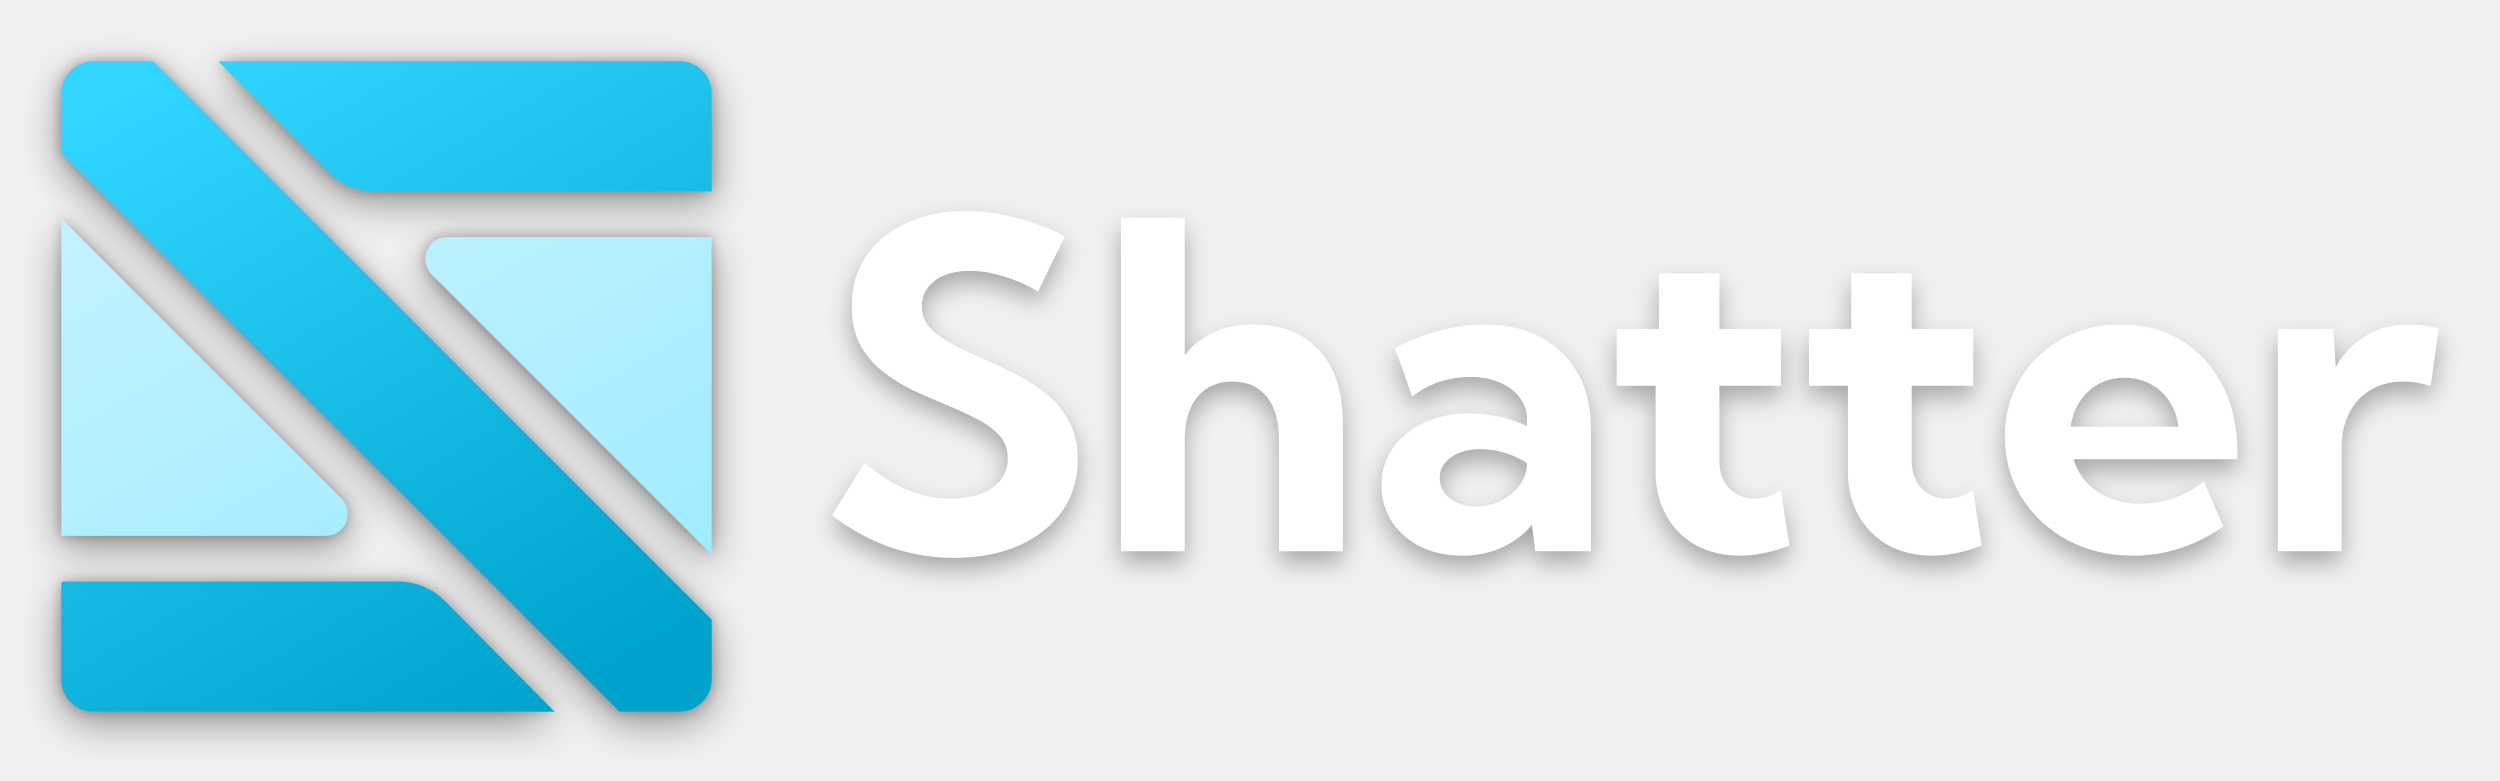
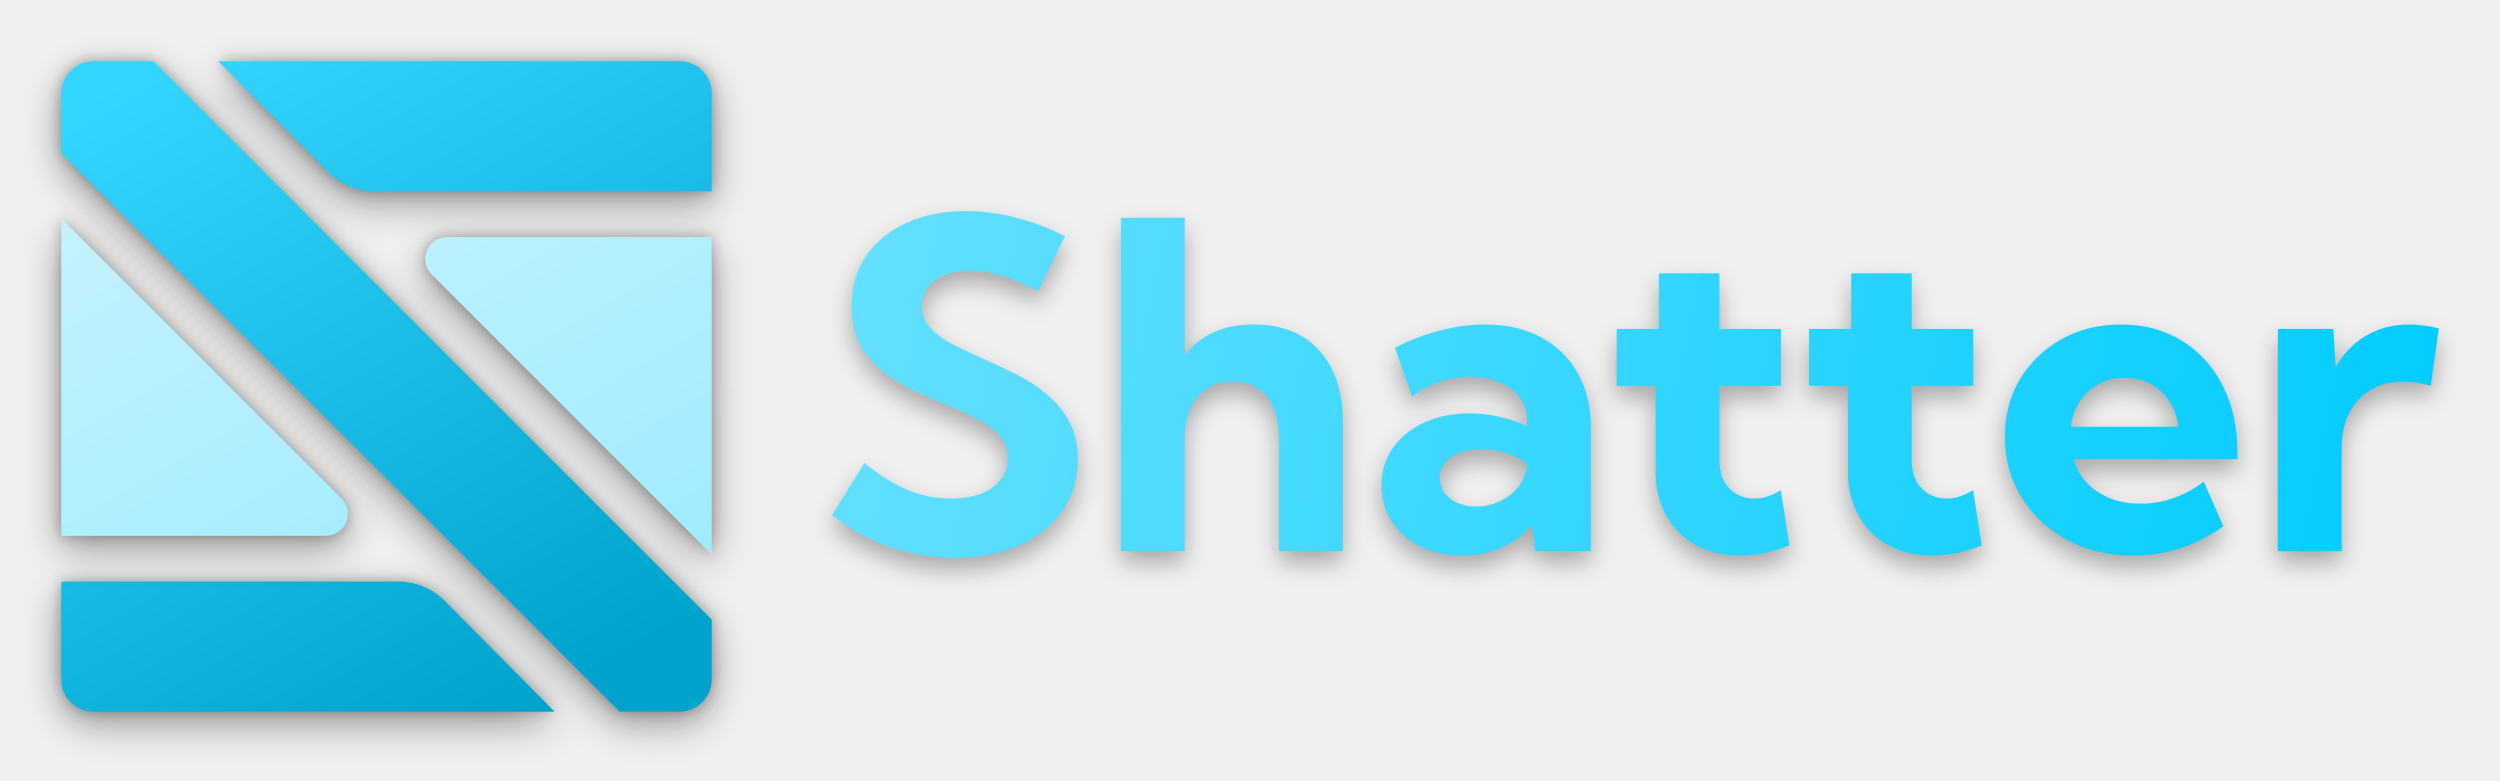
<svg xmlns="http://www.w3.org/2000/svg" xmlns:xlink="http://www.w3.org/1999/xlink" width="410" height="128" viewBox="0 0 108.479 33.867" version="1.1" id="svg5">
  <defs id="defs2">
+     <linearGradient id="linearGradient15">
+       <stop style="stop-color:#66e0ff;stop-opacity:1" offset="0" id="stop15" />
+       <stop style="stop-color:#00ccff;stop-opacity:1" offset="1" id="stop16" />
+     </linearGradient>
    <filter style="color-interpolation-filters:sRGB" id="filter6657" x="-0.113" y="-0.113" width="1.227" height="1.274">
      <feFlood flood-opacity="0.502" flood-color="rgb(0,0,0)" result="flood" id="feFlood6647" />
      <feComposite in="flood" in2="SourceGraphic" operator="in" result="composite1" id="feComposite6649" />
      <feGaussianBlur in="composite1" stdDeviation="0.2" result="blur" id="feGaussianBlur6651" />
      <feOffset dx="0" dy="0" result="offset" id="feOffset6653" />
      <feComposite in="SourceGraphic" in2="offset" operator="over" result="fbSourceGraphic" id="feComposite6655" />
      <feColorMatrix result="fbSourceGraphicAlpha" in="fbSourceGraphic" values="0 0 0 -1 0 0 0 0 -1 0 0 0 0 -1 0 0 0 0 1 0" id="feColorMatrix6767" />
      <feFlood id="feFlood6769" flood-opacity="0.302" flood-color="rgb(0,0,0)" result="flood" in="fbSourceGraphic" />
      <feComposite in2="fbSourceGraphic" id="feComposite6771" in="flood" operator="in" result="composite1" />
      <feGaussianBlur id="feGaussianBlur6773" in="composite1" stdDeviation="0.3" result="blur" />
      <feOffset id="feOffset6775" dx="0" dy="0.5" result="offset" />
      <feComposite in2="offset" id="feComposite6777" in="fbSourceGraphic" operator="over" result="composite2" />
    </filter>
    <filter style="color-interpolation-filters:sRGB" id="filter6669" x="-0.257" y="-0.232" width="1.515" height="1.561">
      <feFlood flood-opacity="0.502" flood-color="rgb(0,0,0)" result="flood" id="feFlood6659" />
      <feComposite in="flood" in2="SourceGraphic" operator="in" result="composite1" id="feComposite6661" />
      <feGaussianBlur in="composite1" stdDeviation="0.2" result="blur" id="feGaussianBlur6663" />
      <feOffset dx="0" dy="0" result="offset" id="feOffset6665" />
      <feComposite in="SourceGraphic" in2="offset" operator="over" result="fbSourceGraphic" id="feComposite6667" />
      <feColorMatrix result="fbSourceGraphicAlpha" in="fbSourceGraphic" values="0 0 0 -1 0 0 0 0 -1 0 0 0 0 -1 0 0 0 0 1 0" id="feColorMatrix6779" />
      <feFlood id="feFlood6781" flood-opacity="0.302" flood-color="rgb(0,0,0)" result="flood" in="fbSourceGraphic" />
      <feComposite in2="fbSourceGraphic" id="feComposite6783" in="flood" operator="in" result="composite1" />
      <feGaussianBlur id="feGaussianBlur6785" in="composite1" stdDeviation="0.3" result="blur" />
      <feOffset id="feOffset6787" dx="0" dy="0.5" result="offset" />
      <feComposite in2="offset" id="feComposite6789" in="fbSourceGraphic" operator="over" result="composite2" />
    </filter>
    <filter style="color-interpolation-filters:sRGB" id="filter6681" x="-0.257" y="-0.232" width="1.515" height="1.561">
      <feFlood flood-opacity="0.502" flood-color="rgb(0,0,0)" result="flood" id="feFlood6671" />
      <feComposite in="flood" in2="SourceGraphic" operator="in" result="composite1" id="feComposite6673" />
      <feGaussianBlur in="composite1" stdDeviation="0.2" result="blur" id="feGaussianBlur6675" />
      <feOffset dx="0" dy="0" result="offset" id="feOffset6677" />
      <feComposite in="SourceGraphic" in2="offset" operator="over" result="fbSourceGraphic" id="feComposite6679" />
      <feColorMatrix result="fbSourceGraphicAlpha" in="fbSourceGraphic" values="0 0 0 -1 0 0 0 0 -1 0 0 0 0 -1 0 0 0 0 1 0" id="feColorMatrix6791" />
      <feFlood id="feFlood6793" flood-opacity="0.302" flood-color="rgb(0,0,0)" result="flood" in="fbSourceGraphic" />
      <feComposite in2="fbSourceGraphic" id="feComposite6795" in="flood" operator="in" result="composite1" />
      <feGaussianBlur id="feGaussianBlur6797" in="composite1" stdDeviation="0.3" result="blur" />
      <feOffset id="feOffset6799" dx="0" dy="0.5" result="offset" />
      <feComposite in2="offset" id="feComposite6801" in="fbSourceGraphic" operator="over" result="composite2" />
    </filter>
    <filter style="color-interpolation-filters:sRGB" id="filter6693" x="-0.4" y="-2.287" width="1.8" height="5.575">
      <feFlood flood-opacity="0.502" flood-color="rgb(0,0,0)" result="flood" id="feFlood6683" />
      <feComposite in="flood" in2="SourceGraphic" operator="in" result="composite1" id="feComposite6685" />
      <feGaussianBlur in="composite1" stdDeviation="0.2" result="blur" id="feGaussianBlur6687" />
      <feOffset dx="0" dy="0" result="offset" id="feOffset6689" />
      <feComposite in="SourceGraphic" in2="offset" operator="over" result="composite2" id="feComposite6691" />
    </filter>
    <filter style="color-interpolation-filters:sRGB" id="filter7141" x="-0.206" y="-0.186" width="1.412" height="1.41">
      <feFlood flood-opacity="0.302" flood-color="rgb(0,0,0)" result="flood" id="feFlood7131" />
      <feComposite in="flood" in2="SourceGraphic" operator="in" result="composite1" id="feComposite7133" />
      <feGaussianBlur in="composite1" stdDeviation="0.3" result="blur" id="feGaussianBlur7135" />
      <feOffset dx="0" dy="0.2" result="offset" id="feOffset7137" />
      <feComposite in="SourceGraphic" in2="offset" operator="over" result="fbSourceGraphic" id="feComposite7139" />
      <feColorMatrix result="fbSourceGraphicAlpha" in="fbSourceGraphic" values="0 0 0 -1 0 0 0 0 -1 0 0 0 0 -1 0 0 0 0 1 0" id="feColorMatrix7311" />
      <feFlood id="feFlood7313" flood-opacity="0.302" flood-color="rgb(0,0,0)" result="flood" in="fbSourceGraphic" />
      <feComposite in2="fbSourceGraphic" id="feComposite7315" in="flood" operator="in" result="composite1" />
      <feGaussianBlur id="feGaussianBlur7317" in="composite1" stdDeviation="0.1" result="blur" />
      <feOffset id="feOffset7319" dx="0" dy="0" result="offset" />
      <feComposite in2="offset" id="feComposite7321" in="fbSourceGraphic" operator="over" result="composite2" />
    </filter>
    <filter style="color-interpolation-filters:sRGB" id="filter7153" x="-0.206" y="-0.186" width="1.412" height="1.41">
      <feFlood flood-opacity="0.302" flood-color="rgb(0,0,0)" result="flood" id="feFlood7143" />
      <feComposite in="flood" in2="SourceGraphic" operator="in" result="composite1" id="feComposite7145" />
      <feGaussianBlur in="composite1" stdDeviation="0.3" result="blur" id="feGaussianBlur7147" />
      <feOffset dx="0" dy="0.2" result="offset" id="feOffset7149" />
      <feComposite in="SourceGraphic" in2="offset" operator="over" result="fbSourceGraphic" id="feComposite7151" />
      <feColorMatrix result="fbSourceGraphicAlpha" in="fbSourceGraphic" values="0 0 0 -1 0 0 0 0 -1 0 0 0 0 -1 0 0 0 0 1 0" id="feColorMatrix7323" />
      <feFlood id="feFlood7325" flood-opacity="0.302" flood-color="rgb(0,0,0)" result="flood" in="fbSourceGraphic" />
      <feComposite in2="fbSourceGraphic" id="feComposite7327" in="flood" operator="in" result="composite1" />
      <feGaussianBlur id="feGaussianBlur7329" in="composite1" stdDeviation="0.1" result="blur" />
      <feOffset id="feOffset7331" dx="0" dy="0" result="offset" />
      <feComposite in2="offset" id="feComposite7333" in="fbSourceGraphic" operator="over" result="composite2" />
    </filter>
    <filter style="color-interpolation-filters:sRGB" id="filter7165" x="-0.091" y="-0.091" width="1.181" height="1.2">
      <feFlood flood-opacity="0.302" flood-color="rgb(0,0,0)" result="flood" id="feFlood7155" />
      <feComposite in="flood" in2="SourceGraphic" operator="in" result="composite1" id="feComposite7157" />
      <feGaussianBlur in="composite1" stdDeviation="0.3" result="blur" id="feGaussianBlur7159" />
      <feOffset dx="0" dy="0.2" result="offset" id="feOffset7161" />
      <feComposite in="SourceGraphic" in2="offset" operator="over" result="fbSourceGraphic" id="feComposite7163" />
      <feColorMatrix result="fbSourceGraphicAlpha" in="fbSourceGraphic" values="0 0 0 -1 0 0 0 0 -1 0 0 0 0 -1 0 0 0 0 1 0" id="feColorMatrix7335" />
      <feFlood id="feFlood7337" flood-opacity="0.302" flood-color="rgb(0,0,0)" result="flood" in="fbSourceGraphic" />
      <feComposite in2="fbSourceGraphic" id="feComposite7339" in="flood" operator="in" result="composite1" />
      <feGaussianBlur id="feGaussianBlur7341" in="composite1" stdDeviation="0.1" result="blur" />
      <feOffset id="feOffset7343" dx="0" dy="0" result="offset" />
      <feComposite in2="offset" id="feComposite7345" in="fbSourceGraphic" operator="over" result="composite2" />
    </filter>
    <filter style="color-interpolation-filters:sRGB" id="filter2939" x="-0.032" y="-0.231" width="1.064" height="1.526">
      <feFlood flood-opacity="0.302" flood-color="rgb(0,0,0)" result="flood" id="feFlood2929" />
      <feComposite in="flood" in2="SourceGraphic" operator="in" result="composite1" id="feComposite2931" />
      <feGaussianBlur in="composite1" stdDeviation="0.6" result="blur" id="feGaussianBlur2933" />
      <feOffset dx="0" dy="0.6" result="offset" id="feOffset2935" />
      <feComposite in="SourceGraphic" in2="offset" operator="over" result="fbSourceGraphic" id="feComposite2937" />
      <feColorMatrix result="fbSourceGraphicAlpha" in="fbSourceGraphic" values="0 0 0 -1 0 0 0 0 -1 0 0 0 0 -1 0 0 0 0 1 0" id="feColorMatrix2941" />
      <feFlood id="feFlood2943" flood-opacity="0.302" flood-color="rgb(0,0,0)" result="flood" in="fbSourceGraphic" />
      <feComposite in2="fbSourceGraphic" id="feComposite2945" in="flood" operator="in" result="composite1" />
      <feGaussianBlur id="feGaussianBlur2947" in="composite1" stdDeviation="0.3" result="blur" />
      <feOffset id="feOffset2949" dx="0" dy="0" result="offset" />
      <feComposite in2="offset" id="feComposite2951" in="fbSourceGraphic" operator="over" result="composite2" />
    </filter>
    <filter style="color-interpolation-filters:sRGB;" id="filter1911" x="-0.018" y="-0.124" width="1.036" height="1.3">
      <feFlood flood-opacity="0.302" flood-color="rgb(0,0,0)" result="flood" id="feFlood1901" />
      <feComposite in="flood" in2="SourceGraphic" operator="in" result="composite1" id="feComposite1903" />
      <feGaussianBlur in="composite1" stdDeviation="0.5" result="blur" id="feGaussianBlur1905" />
      <feOffset dx="0" dy="0.5" result="offset" id="feOffset1907" />
      <feComposite in="SourceGraphic" in2="offset" operator="over" result="composite2" id="feComposite1909" />
    </filter>
    <filter style="color-interpolation-filters:sRGB;" id="filter1923" x="-1.134" y="-1.134" width="3.268" height="3.74">
      <feFlood flood-opacity="0.302" flood-color="rgb(0,0,0)" result="flood" id="feFlood1913" />
      <feComposite in="flood" in2="SourceGraphic" operator="in" result="composite1" id="feComposite1915" />
      <feGaussianBlur in="composite1" stdDeviation="0.5" result="blur" id="feGaussianBlur1917" />
      <feOffset dx="0" dy="0.5" result="offset" id="feOffset1919" />
      <feComposite in="SourceGraphic" in2="offset" operator="over" result="composite2" id="feComposite1921" />
    </filter>
    <filter style="color-interpolation-filters:sRGB;" id="filter1935" x="-1.134" y="-1.134" width="3.268" height="3.74">
      <feFlood flood-opacity="0.302" flood-color="rgb(0,0,0)" result="flood" id="feFlood1925" />
      <feComposite in="flood" in2="SourceGraphic" operator="in" result="composite1" id="feComposite1927" />
      <feGaussianBlur in="composite1" stdDeviation="0.5" result="blur" id="feGaussianBlur1929" />
      <feOffset dx="0" dy="0.5" result="offset" id="feOffset1931" />
      <feComposite in="SourceGraphic" in2="offset" operator="over" result="composite2" id="feComposite1933" />
    </filter>
    <filter style="color-interpolation-filters:sRGB;" id="filter1947" x="-1.134" y="-1.134" width="3.268" height="3.74">
      <feFlood flood-opacity="0.302" flood-color="rgb(0,0,0)" result="flood" id="feFlood1937" />
      <feComposite in="flood" in2="SourceGraphic" operator="in" result="composite1" id="feComposite1939" />
      <feGaussianBlur in="composite1" stdDeviation="0.5" result="blur" id="feGaussianBlur1941" />
      <feOffset dx="0" dy="0.5" result="offset" id="feOffset1943" />
      <feComposite in="SourceGraphic" in2="offset" operator="over" result="composite2" id="feComposite1945" />
    </filter>
    <filter style="color-interpolation-filters:sRGB;" id="filter1959" x="-1.134" y="-1.134" width="3.268" height="3.74">
      <feFlood flood-opacity="0.302" flood-color="rgb(0,0,0)" result="flood" id="feFlood1949" />
      <feComposite in="flood" in2="SourceGraphic" operator="in" result="composite1" id="feComposite1951" />
      <feGaussianBlur in="composite1" stdDeviation="0.5" result="blur" id="feGaussianBlur1953" />
      <feOffset dx="0" dy="0.5" result="offset" id="feOffset1955" />
      <feComposite in="SourceGraphic" in2="offset" operator="over" result="composite2" id="feComposite1957" />
    </filter>
    <filter style="color-interpolation-filters:sRGB;" id="filter1971" x="-1.134" y="-1.134" width="3.268" height="3.74">
      <feFlood flood-opacity="0.302" flood-color="rgb(0,0,0)" result="flood" id="feFlood1961" />
      <feComposite in="flood" in2="SourceGraphic" operator="in" result="composite1" id="feComposite1963" />
      <feGaussianBlur in="composite1" stdDeviation="0.5" result="blur" id="feGaussianBlur1965" />
      <feOffset dx="0" dy="0.5" result="offset" id="feOffset1967" />
      <feComposite in="SourceGraphic" in2="offset" operator="over" result="composite2" id="feComposite1969" />
    </filter>
    <filter style="color-interpolation-filters:sRGB;" id="filter1983" x="-1.134" y="-1.134" width="3.268" height="3.74">
      <feFlood flood-opacity="0.302" flood-color="rgb(0,0,0)" result="flood" id="feFlood1973" />
      <feComposite in="flood" in2="SourceGraphic" operator="in" result="composite1" id="feComposite1975" />
      <feGaussianBlur in="composite1" stdDeviation="0.5" result="blur" id="feGaussianBlur1977" />
      <feOffset dx="0" dy="0.5" result="offset" id="feOffset1979" />
      <feComposite in="SourceGraphic" in2="offset" operator="over" result="composite2" id="feComposite1981" />
    </filter>
    <filter style="color-interpolation-filters:sRGB;" id="filter1995" x="-1.134" y="-1.134" width="3.268" height="3.74">
      <feFlood flood-opacity="0.302" flood-color="rgb(0,0,0)" result="flood" id="feFlood1985" />
      <feComposite in="flood" in2="SourceGraphic" operator="in" result="composite1" id="feComposite1987" />
      <feGaussianBlur in="composite1" stdDeviation="0.5" result="blur" id="feGaussianBlur1989" />
      <feOffset dx="0" dy="0.5" result="offset" id="feOffset1991" />
      <feComposite in="SourceGraphic" in2="offset" operator="over" result="composite2" id="feComposite1993" />
    </filter>
    <filter style="color-interpolation-filters:sRGB;" id="filter2007" x="-1.134" y="-1.134" width="3.268" height="3.74">
      <feFlood flood-opacity="0.302" flood-color="rgb(0,0,0)" result="flood" id="feFlood1997" />
      <feComposite in="flood" in2="SourceGraphic" operator="in" result="composite1" id="feComposite1999" />
      <feGaussianBlur in="composite1" stdDeviation="0.5" result="blur" id="feGaussianBlur2001" />
      <feOffset dx="0" dy="0.5" result="offset" id="feOffset2003" />
      <feComposite in="SourceGraphic" in2="offset" operator="over" result="composite2" id="feComposite2005" />
    </filter>
    <filter style="color-interpolation-filters:sRGB;" id="filter2019" x="-1.134" y="-1.134" width="3.268" height="3.74">
      <feFlood flood-opacity="0.302" flood-color="rgb(0,0,0)" result="flood" id="feFlood2009" />
      <feComposite in="flood" in2="SourceGraphic" operator="in" result="composite1" id="feComposite2011" />
      <feGaussianBlur in="composite1" stdDeviation="0.5" result="blur" id="feGaussianBlur2013" />
      <feOffset dx="0" dy="0.5" result="offset" id="feOffset2015" />
      <feComposite in="SourceGraphic" in2="offset" operator="over" result="composite2" id="feComposite2017" />
    </filter>
    <filter style="color-interpolation-filters:sRGB;" id="filter2031" x="-0.017" y="-0.08" width="1.034" height="1.193">
      <feFlood flood-opacity="0.302" flood-color="rgb(0,0,0)" result="flood" id="feFlood2021" />
      <feComposite in="flood" in2="SourceGraphic" operator="in" result="composite1" id="feComposite2023" />
      <feGaussianBlur in="composite1" stdDeviation="0.5" result="blur" id="feGaussianBlur2025" />
      <feOffset dx="0" dy="0.5" result="offset" id="feOffset2027" />
      <feComposite in="SourceGraphic" in2="offset" operator="over" result="composite2" id="feComposite2029" />
    </filter>
    <filter style="color-interpolation-filters:sRGB;" id="filter2043" x="-0.113" y="-0.113" width="1.227" height="1.274">
      <feFlood flood-opacity="0.302" flood-color="rgb(0,0,0)" result="flood" id="feFlood2033" />
      <feComposite in="flood" in2="SourceGraphic" operator="in" result="composite1" id="feComposite2035" />
      <feGaussianBlur in="composite1" stdDeviation="0.5" result="blur" id="feGaussianBlur2037" />
      <feOffset dx="0" dy="0.5" result="offset" id="feOffset2039" />
      <feComposite in="SourceGraphic" in2="offset" operator="over" result="composite2" id="feComposite2041" />
    </filter>
    <linearGradient xlink:href="#linearGradient5743" id="linearGradient5745" x1="1.058" y1="1.058" x2="7.169" y2="11.642" gradientUnits="userSpaceOnUse" gradientTransform="translate(8.620743,3.130433)" />
    <linearGradient id="linearGradient5743">
      <stop style="stop-color:#cef3ff;stop-opacity:1" offset="0" id="stop5739" />
      <stop style="stop-color:#99ebff;stop-opacity:1" offset="1" id="stop5741" />
    </linearGradient>
    <filter style="color-interpolation-filters:sRGB" id="filter7141-1" x="-0.206" y="-0.186" width="1.412" height="1.41">
      <feFlood flood-opacity="0.302" flood-color="rgb(0,0,0)" result="flood" id="feFlood7131-7" />
      <feComposite in="flood" in2="SourceGraphic" operator="in" result="composite1" id="feComposite7133-0" />
      <feGaussianBlur in="composite1" stdDeviation="0.3" result="blur" id="feGaussianBlur7135-4" />
      <feOffset dx="0" dy="0.2" result="offset" id="feOffset7137-3" />
      <feComposite in="SourceGraphic" in2="offset" operator="over" result="fbSourceGraphic" id="feComposite7139-5" />
      <feColorMatrix result="fbSourceGraphicAlpha" in="fbSourceGraphic" values="0 0 0 -1 0 0 0 0 -1 0 0 0 0 -1 0 0 0 0 1 0" id="feColorMatrix7311-5" />
      <feFlood id="feFlood7313-4" flood-opacity="0.302" flood-color="rgb(0,0,0)" result="flood" in="fbSourceGraphic" />
      <feComposite in2="fbSourceGraphic" id="feComposite7315-2" in="flood" operator="in" result="composite1" />
      <feGaussianBlur id="feGaussianBlur7317-8" in="composite1" stdDeviation="0.1" result="blur" />
      <feOffset id="feOffset7319-1" dx="0" dy="0" result="offset" />
      <feComposite in2="offset" id="feComposite7321-0" in="fbSourceGraphic" operator="over" result="composite2" />
    </filter>
    <linearGradient xlink:href="#linearGradient5743" id="linearGradient6307" x1="3.615" y1="1.058" x2="9.725" y2="11.642" gradientUnits="userSpaceOnUse" gradientTransform="translate(8.620743,3.130433)" />
    <filter style="color-interpolation-filters:sRGB" id="filter7153-1" x="-0.206" y="-0.186" width="1.412" height="1.41">
      <feFlood flood-opacity="0.302" flood-color="rgb(0,0,0)" result="flood" id="feFlood7143-3" />
      <feComposite in="flood" in2="SourceGraphic" operator="in" result="composite1" id="feComposite7145-5" />
      <feGaussianBlur in="composite1" stdDeviation="0.3" result="blur" id="feGaussianBlur7147-1" />
      <feOffset dx="0" dy="0.2" result="offset" id="feOffset7149-6" />
      <feComposite in="SourceGraphic" in2="offset" operator="over" result="fbSourceGraphic" id="feComposite7151-9" />
      <feColorMatrix result="fbSourceGraphicAlpha" in="fbSourceGraphic" values="0 0 0 -1 0 0 0 0 -1 0 0 0 0 -1 0 0 0 0 1 0" id="feColorMatrix7323-5" />
      <feFlood id="feFlood7325-4" flood-opacity="0.302" flood-color="rgb(0,0,0)" result="flood" in="fbSourceGraphic" />
      <feComposite in2="fbSourceGraphic" id="feComposite7327-1" in="flood" operator="in" result="composite1" />
      <feGaussianBlur id="feGaussianBlur7329-2" in="composite1" stdDeviation="0.1" result="blur" />
      <feOffset id="feOffset7331-7" dx="0" dy="0" result="offset" />
      <feComposite in2="offset" id="feComposite7333-9" in="fbSourceGraphic" operator="over" result="composite2" />
    </filter>
    <filter style="color-interpolation-filters:sRGB" id="filter7165-2" x="-0.091" y="-0.091" width="1.181" height="1.2">
      <feFlood flood-opacity="0.302" flood-color="rgb(0,0,0)" result="flood" id="feFlood7155-0" />
      <feComposite in="flood" in2="SourceGraphic" operator="in" result="composite1" id="feComposite7157-1" />
      <feGaussianBlur in="composite1" stdDeviation="0.3" result="blur" id="feGaussianBlur7159-3" />
      <feOffset dx="0" dy="0.2" result="offset" id="feOffset7161-7" />
      <feComposite in="SourceGraphic" in2="offset" operator="over" result="fbSourceGraphic" id="feComposite7163-5" />
      <feColorMatrix result="fbSourceGraphicAlpha" in="fbSourceGraphic" values="0 0 0 -1 0 0 0 0 -1 0 0 0 0 -1 0 0 0 0 1 0" id="feColorMatrix7335-7" />
      <feFlood id="feFlood7337-2" flood-opacity="0.302" flood-color="rgb(0,0,0)" result="flood" in="fbSourceGraphic" />
      <feComposite in2="fbSourceGraphic" id="feComposite7339-6" in="flood" operator="in" result="composite1" />
      <feGaussianBlur id="feGaussianBlur7341-6" in="composite1" stdDeviation="0.1" result="blur" />
      <feOffset id="feOffset7343-2" dx="0" dy="0" result="offset" />
      <feComposite in2="offset" id="feComposite7345-9" in="fbSourceGraphic" operator="over" result="composite2" />
    </filter>
    <linearGradient xlink:href="#linearGradient4784" id="linearGradient4786" x1="2.554" y1="1.058" x2="8.665" y2="11.642" gradientUnits="userSpaceOnUse" />
    <linearGradient id="linearGradient4784">
      <stop style="stop-color:#33d6ff;stop-opacity:1" offset="0" id="stop4780" />
      <stop style="stop-color:#00a3cc;stop-opacity:1" offset="1" id="stop4782" />
    </linearGradient>
+     <linearGradient xlink:href="#linearGradient15" id="linearGradient16" x1="36.1" y1="2.668" x2="105.823" y2="17.427" gradientUnits="userSpaceOnUse" />
  </defs>
  <g id="layer1">
-     <g aria-label="Shatter" id="text17973" style="font-size:19.756px;font-family:Gilroy-Bold;-inkscape-font-specification:Gilroy-Bold;fill:#ffffff;stroke-width:1;stroke-linejoin:round;filter:url(#filter2031)" transform="translate(0,6.490822)">
-       <path d="m 36.1,15.865 1.408,-2.267 q 0.666,0.54 1.283,0.887 0.627,0.338 1.235,0.502 0.608,0.154 1.244,0.154 0.752,0 1.302,-0.212 0.55,-0.212 0.849,-0.608 0.309,-0.395 0.309,-0.916 0,-0.608 -0.386,-1.023 Q 42.958,11.967 42.331,11.659 41.714,11.34 40.99,11.051 40.286,10.762 39.572,10.424 38.868,10.077 38.27,9.604 37.682,9.131 37.315,8.456 36.958,7.771 36.958,6.797 q 0,-1.273 0.637,-2.199 0.646,-0.926 1.765,-1.428 1.119,-0.502 2.556,-0.502 1.013,0 2.103,0.27 1.1,0.27 2.19,0.82 L 45.042,6.16 Q 44.357,5.746 43.566,5.504 42.775,5.263 42.08,5.263 q -0.627,0 -1.1,0.193 -0.463,0.193 -0.723,0.54 -0.26,0.338 -0.26,0.801 0,0.55 0.376,0.955 0.376,0.395 0.974,0.704 0.608,0.309 1.302,0.617 0.714,0.309 1.437,0.675 0.733,0.367 1.331,0.868 0.608,0.492 0.974,1.186 0.376,0.685 0.376,1.65 0,1.273 -0.675,2.238 -0.675,0.955 -1.881,1.495 -1.206,0.531 -2.807,0.531 -1.466,0 -2.807,-0.473 -1.341,-0.473 -2.498,-1.379 z" style="font-weight:bold;font-family:'Kumbh Sans';-inkscape-font-specification:'Kumbh Sans Bold'" id="path4400" />
-       <path d="M 48.64,17.427 V 2.958 h 2.768 V 8.919 q 1.042,-1.331 2.99,-1.331 1.823,0 2.846,1.129 1.023,1.119 1.023,3.135 v 5.576 h -2.768 v -4.842 q 0,-1.206 -0.531,-1.862 -0.531,-0.656 -1.486,-0.656 -0.974,0 -1.524,0.666 -0.55,0.666 -0.55,1.852 v 4.842 z" style="font-weight:bold;font-family:'Kumbh Sans';-inkscape-font-specification:'Kumbh Sans Bold'" id="path4402" />
-       <path d="m 69.032,17.427 h -2.412 l -0.145,-1.148 q -0.531,0.637 -1.312,0.994 -0.781,0.347 -1.717,0.347 -1.013,0 -1.804,-0.386 -0.791,-0.395 -1.244,-1.08 -0.453,-0.695 -0.453,-1.572 0,-0.926 0.492,-1.63 0.492,-0.704 1.35,-1.1 0.868,-0.405 1.968,-0.405 0.646,0 1.293,0.145 0.656,0.145 1.215,0.405 v -0.251 q 0,-0.579 -0.328,-0.994 -0.318,-0.424 -0.887,-0.656 -0.559,-0.232 -1.254,-0.232 -0.666,0 -1.322,0.212 -0.646,0.212 -1.196,0.637 L 60.524,8.601 q 0.974,-0.502 1.968,-0.752 1.003,-0.26 1.939,-0.26 1.408,0 2.441,0.559 1.032,0.55 1.592,1.563 0.569,1.003 0.569,2.383 z m -4.977,-1.939 q 0.55,0 1.051,-0.241 0.502,-0.241 0.81,-0.656 0.318,-0.415 0.338,-0.916 v -0.068 q -0.424,-0.289 -0.945,-0.444 -0.511,-0.164 -1.042,-0.164 -0.791,0 -1.293,0.347 -0.502,0.347 -0.502,0.897 0,0.357 0.203,0.646 0.212,0.28 0.569,0.444 0.357,0.154 0.81,0.154 z" style="font-weight:bold;font-family:'Kumbh Sans';-inkscape-font-specification:'Kumbh Sans Bold'" id="path4404" />
-       <path d="m 77.646,17.176 q -1.109,0.444 -2.151,0.444 -1.08,0 -1.91,-0.453 -0.82,-0.463 -1.283,-1.283 -0.463,-0.83 -0.463,-1.91 V 10.25 h -1.688 V 7.781 h 1.833 V 5.369 h 2.624 v 2.412 h 2.672 V 10.25 h -2.672 v 3.222 q 0,0.791 0.434,1.235 0.434,0.434 1.08,0.434 0.588,0 1.148,-0.367 z" style="font-weight:bold;font-family:'Kumbh Sans';-inkscape-font-specification:'Kumbh Sans Bold'" id="path4406" />
-       <path d="m 85.99,17.176 q -1.109,0.444 -2.151,0.444 -1.08,0 -1.91,-0.453 -0.82,-0.463 -1.283,-1.283 -0.463,-0.83 -0.463,-1.91 V 10.25 h -1.688 V 7.781 h 1.833 V 5.369 h 2.624 v 2.412 h 2.672 V 10.25 h -2.672 v 3.222 q 0,0.791 0.434,1.235 0.434,0.434 1.08,0.434 0.588,0 1.148,-0.367 z" style="font-weight:bold;font-family:'Kumbh Sans';-inkscape-font-specification:'Kumbh Sans Bold'" id="path4408" />
-       <path d="m 96.476,16.347 q -1.794,1.273 -3.926,1.273 -1.582,0 -2.846,-0.675 -1.254,-0.685 -1.987,-1.852 -0.723,-1.167 -0.723,-2.633 0,-1.399 0.656,-2.498 0.666,-1.1 1.804,-1.736 1.138,-0.637 2.585,-0.637 1.495,0 2.633,0.704 1.138,0.695 1.775,1.949 0.637,1.244 0.637,2.884 v 0.309 h -7.109 q 0.174,0.569 0.559,1.003 0.395,0.424 0.984,0.675 0.598,0.251 1.36,0.251 1.476,0 2.749,-0.955 z m -6.627,-4.322 h 4.678 q -0.077,-0.627 -0.395,-1.1 -0.309,-0.482 -0.82,-0.752 -0.502,-0.27 -1.129,-0.27 -0.637,0 -1.138,0.28 -0.492,0.28 -0.801,0.752 -0.309,0.473 -0.395,1.09 z" style="font-weight:bold;font-family:'Kumbh Sans';-inkscape-font-specification:'Kumbh Sans Bold'" id="path4410" />
-       <path d="M 101.608,17.427 H 98.839 V 7.781 h 2.412 l 0.097,1.669 q 0.482,-0.878 1.312,-1.37 0.83,-0.492 1.9,-0.492 0.309,0 0.617,0.048 0.318,0.039 0.646,0.125 L 105.476,10.25 q -0.637,-0.183 -1.206,-0.183 -0.801,0 -1.408,0.367 -0.598,0.357 -0.926,1.003 -0.328,0.637 -0.328,1.495 z" style="font-weight:bold;font-family:'Kumbh Sans';-inkscape-font-specification:'Kumbh Sans Bold'" id="path4412" />
+     <g aria-label="Shatter" id="text17973" style="font-size:19.756px;font-family:Gilroy-Bold;-inkscape-font-specification:Gilroy-Bold;fill:url(#linearGradient16);stroke-width:1;stroke-linejoin:round;filter:url(#filter2031);fill-opacity:1" transform="translate(0,6.490822)">
+       <path d="m 36.1,15.865 1.408,-2.267 q 0.666,0.54 1.283,0.887 0.627,0.338 1.235,0.502 0.608,0.154 1.244,0.154 0.752,0 1.302,-0.212 0.55,-0.212 0.849,-0.608 0.309,-0.395 0.309,-0.916 0,-0.608 -0.386,-1.023 Q 42.958,11.967 42.331,11.659 41.714,11.34 40.99,11.051 40.286,10.762 39.572,10.424 38.868,10.077 38.27,9.604 37.682,9.131 37.315,8.456 36.958,7.771 36.958,6.797 q 0,-1.273 0.637,-2.199 0.646,-0.926 1.765,-1.428 1.119,-0.502 2.556,-0.502 1.013,0 2.103,0.27 1.1,0.27 2.19,0.82 L 45.042,6.16 Q 44.357,5.746 43.566,5.504 42.775,5.263 42.08,5.263 q -0.627,0 -1.1,0.193 -0.463,0.193 -0.723,0.54 -0.26,0.338 -0.26,0.801 0,0.55 0.376,0.955 0.376,0.395 0.974,0.704 0.608,0.309 1.302,0.617 0.714,0.309 1.437,0.675 0.733,0.367 1.331,0.868 0.608,0.492 0.974,1.186 0.376,0.685 0.376,1.65 0,1.273 -0.675,2.238 -0.675,0.955 -1.881,1.495 -1.206,0.531 -2.807,0.531 -1.466,0 -2.807,-0.473 -1.341,-0.473 -2.498,-1.379 z" style="font-weight:bold;font-family:'Kumbh Sans';-inkscape-font-specification:'Kumbh Sans Bold';fill-opacity:1.0;fill:url(#linearGradient16)" id="path4400" />
+       <path d="M 48.64,17.427 V 2.958 h 2.768 V 8.919 q 1.042,-1.331 2.99,-1.331 1.823,0 2.846,1.129 1.023,1.119 1.023,3.135 v 5.576 h -2.768 v -4.842 q 0,-1.206 -0.531,-1.862 -0.531,-0.656 -1.486,-0.656 -0.974,0 -1.524,0.666 -0.55,0.666 -0.55,1.852 v 4.842 z" style="font-weight:bold;font-family:'Kumbh Sans';-inkscape-font-specification:'Kumbh Sans Bold';fill-opacity:1.0;fill:url(#linearGradient16)" id="path4402" />
+       <path d="m 69.032,17.427 h -2.412 l -0.145,-1.148 q -0.531,0.637 -1.312,0.994 -0.781,0.347 -1.717,0.347 -1.013,0 -1.804,-0.386 -0.791,-0.395 -1.244,-1.08 -0.453,-0.695 -0.453,-1.572 0,-0.926 0.492,-1.63 0.492,-0.704 1.35,-1.1 0.868,-0.405 1.968,-0.405 0.646,0 1.293,0.145 0.656,0.145 1.215,0.405 v -0.251 q 0,-0.579 -0.328,-0.994 -0.318,-0.424 -0.887,-0.656 -0.559,-0.232 -1.254,-0.232 -0.666,0 -1.322,0.212 -0.646,0.212 -1.196,0.637 L 60.524,8.601 q 0.974,-0.502 1.968,-0.752 1.003,-0.26 1.939,-0.26 1.408,0 2.441,0.559 1.032,0.55 1.592,1.563 0.569,1.003 0.569,2.383 z m -4.977,-1.939 q 0.55,0 1.051,-0.241 0.502,-0.241 0.81,-0.656 0.318,-0.415 0.338,-0.916 v -0.068 q -0.424,-0.289 -0.945,-0.444 -0.511,-0.164 -1.042,-0.164 -0.791,0 -1.293,0.347 -0.502,0.347 -0.502,0.897 0,0.357 0.203,0.646 0.212,0.28 0.569,0.444 0.357,0.154 0.81,0.154 z" style="font-weight:bold;font-family:'Kumbh Sans';-inkscape-font-specification:'Kumbh Sans Bold';fill-opacity:1.0;fill:url(#linearGradient16)" id="path4404" />
+       <path d="m 77.646,17.176 q -1.109,0.444 -2.151,0.444 -1.08,0 -1.91,-0.453 -0.82,-0.463 -1.283,-1.283 -0.463,-0.83 -0.463,-1.91 V 10.25 h -1.688 V 7.781 h 1.833 V 5.369 h 2.624 v 2.412 h 2.672 V 10.25 h -2.672 v 3.222 q 0,0.791 0.434,1.235 0.434,0.434 1.08,0.434 0.588,0 1.148,-0.367 z" style="font-weight:bold;font-family:'Kumbh Sans';-inkscape-font-specification:'Kumbh Sans Bold';fill-opacity:1.0;fill:url(#linearGradient16)" id="path4406" />
+       <path d="m 85.99,17.176 q -1.109,0.444 -2.151,0.444 -1.08,0 -1.91,-0.453 -0.82,-0.463 -1.283,-1.283 -0.463,-0.83 -0.463,-1.91 V 10.25 h -1.688 V 7.781 h 1.833 V 5.369 h 2.624 v 2.412 h 2.672 V 10.25 h -2.672 v 3.222 q 0,0.791 0.434,1.235 0.434,0.434 1.08,0.434 0.588,0 1.148,-0.367 z" style="font-weight:bold;font-family:'Kumbh Sans';-inkscape-font-specification:'Kumbh Sans Bold';fill-opacity:1.0;fill:url(#linearGradient16)" id="path4408" />
+       <path d="m 96.476,16.347 q -1.794,1.273 -3.926,1.273 -1.582,0 -2.846,-0.675 -1.254,-0.685 -1.987,-1.852 -0.723,-1.167 -0.723,-2.633 0,-1.399 0.656,-2.498 0.666,-1.1 1.804,-1.736 1.138,-0.637 2.585,-0.637 1.495,0 2.633,0.704 1.138,0.695 1.775,1.949 0.637,1.244 0.637,2.884 v 0.309 h -7.109 q 0.174,0.569 0.559,1.003 0.395,0.424 0.984,0.675 0.598,0.251 1.36,0.251 1.476,0 2.749,-0.955 z m -6.627,-4.322 h 4.678 q -0.077,-0.627 -0.395,-1.1 -0.309,-0.482 -0.82,-0.752 -0.502,-0.27 -1.129,-0.27 -0.637,0 -1.138,0.28 -0.492,0.28 -0.801,0.752 -0.309,0.473 -0.395,1.09 z" style="font-weight:bold;font-family:'Kumbh Sans';-inkscape-font-specification:'Kumbh Sans Bold';fill-opacity:1.0;fill:url(#linearGradient16)" id="path4410" />
+       <path d="M 101.608,17.427 H 98.839 V 7.781 h 2.412 l 0.097,1.669 q 0.482,-0.878 1.312,-1.37 0.83,-0.492 1.9,-0.492 0.309,0 0.617,0.048 0.318,0.039 0.646,0.125 L 105.476,10.25 q -0.637,-0.183 -1.206,-0.183 -0.801,0 -1.408,0.367 -0.598,0.357 -0.926,1.003 -0.328,0.637 -0.328,1.495 z" style="font-weight:bold;font-family:'Kumbh Sans';-inkscape-font-specification:'Kumbh Sans Bold';fill-opacity:1.0;fill:url(#linearGradient16)" id="path4412" />
    </g>
    <rect style="fill:#99ebff;fill-opacity:1;stroke-width:10.583;stroke-linejoin:round;filter:url(#filter2019)" id="rect221" width="1.058" height="1.058" x="-8.353" y="-15.287" ry="0" transform="scale(1,-1)" />
    <rect style="fill:#cef3ff;fill-opacity:1;stroke-width:10.583;stroke-linejoin:round;filter:url(#filter2007)" id="rect223" width="1.058" height="1.058" x="-8.353" y="-14.229" ry="0" transform="scale(1,-1)" />
    <rect style="fill:#66e0ff;fill-opacity:1;stroke-width:10.583;stroke-linejoin:round;filter:url(#filter1995)" id="rect221-2" width="1.058" height="1.058" x="-8.353" y="15.287" ry="0" />
    <rect style="fill:#33d6ff;fill-opacity:1;stroke-width:10.583;stroke-linejoin:round;filter:url(#filter1983)" id="rect223-1" width="1.058" height="1.058" x="-8.353" y="16.345" ry="0" />
    <rect style="fill:#00ccff;stroke-width:10.583;stroke-linejoin:round;filter:url(#filter1971)" id="rect221-9-5" width="1.058" height="1.058" x="-8.353" y="17.404" ry="0" />
    <rect style="fill:#00a3cc;fill-opacity:1;stroke-width:10.583;stroke-linejoin:round;filter:url(#filter1959)" id="rect223-8-4" width="1.058" height="1.058" x="-8.353" y="18.462" ry="0" />
    <rect style="fill:#007a99;fill-opacity:1;stroke-width:10.583;stroke-linejoin:round;filter:url(#filter1947)" id="rect223-1-2" width="1.058" height="1.058" x="-8.353" y="19.52" ry="0" />
    <rect style="fill:#005266;fill-opacity:1;stroke-width:10.583;stroke-linejoin:round;filter:url(#filter1935)" id="rect221-9-5-6" width="1.058" height="1.058" x="-8.353" y="20.579" ry="0" />
    <rect style="fill:#002933;fill-opacity:1;stroke-width:10.583;stroke-linejoin:round;filter:url(#filter1923)" id="rect223-8-4-5" width="1.058" height="1.058" x="-8.353" y="21.637" ry="0" />
    <g id="path4419-6" style="stroke-width:1;stroke-dasharray:none;filter:url(#filter7165-2)" transform="matrix(2.666689,0,0,2.666689,-0.1638906,-0.163891)">
      <path style="color:#000000;fill:#000000;stroke-width:1;stroke-linejoin:round;stroke-dasharray:none" d="M 1.058,1.058 11.642,11.642" id="path4504-0" />
      <path id="path4506-1" style="color:#000000;fill:url(#linearGradient4786);stroke-width:1;stroke-linejoin:round;stroke-dasharray:none" d="m 1.587,1.058 c -0.293,0 -0.529,0.236 -0.529,0.529 v 0.967 l 9.085,9.087 H 11.113 c 0.293,0 0.529,-0.236 0.529,-0.529 V 10.144 L 2.554,1.058 Z m 2.027,0 1.787,1.803 A 1.061,1.061 0 0 0 6.155,3.175 H 11.642 V 1.579 A 0.521,0.521 0 0 0 11.121,1.058 Z M 1.091,9.525 a 0.032,0.032 0 0 0 -0.033,0.033 v 1.563 A 0.521,0.521 0 0 0 1.579,11.642 H 9.085 L 7.298,9.839 A 1.061,1.061 0 0 0 6.545,9.525 Z" />
    </g>
    <path style="fill:url(#linearGradient6307);fill-opacity:1;stroke:none;stroke-width:0.644;stroke-linejoin:round;stroke-dasharray:none;filter:url(#filter7153-1)" d="m 20.262,7.05 -4.306,0 A 0.356,0.356 112.5 0 0 15.705,7.658 l 4.558,4.558 z" id="path5514-5" transform="matrix(2.666689,0,0,2.666689,-23.15273,-8.511782)" />
    <path style="fill:url(#linearGradient5745);fill-opacity:1;stroke:none;stroke-width:0.644;stroke-linejoin:round;stroke-dasharray:none;filter:url(#filter7141-1)" d="m 9.679,11.911 h 4.306 a 0.356,0.356 112.5 0 0 0.252,-0.608 L 9.679,6.745 Z" id="path5689-5" transform="matrix(2.666689,0,0,2.666689,-23.15273,-8.511782)" />
  </g>
</svg>
